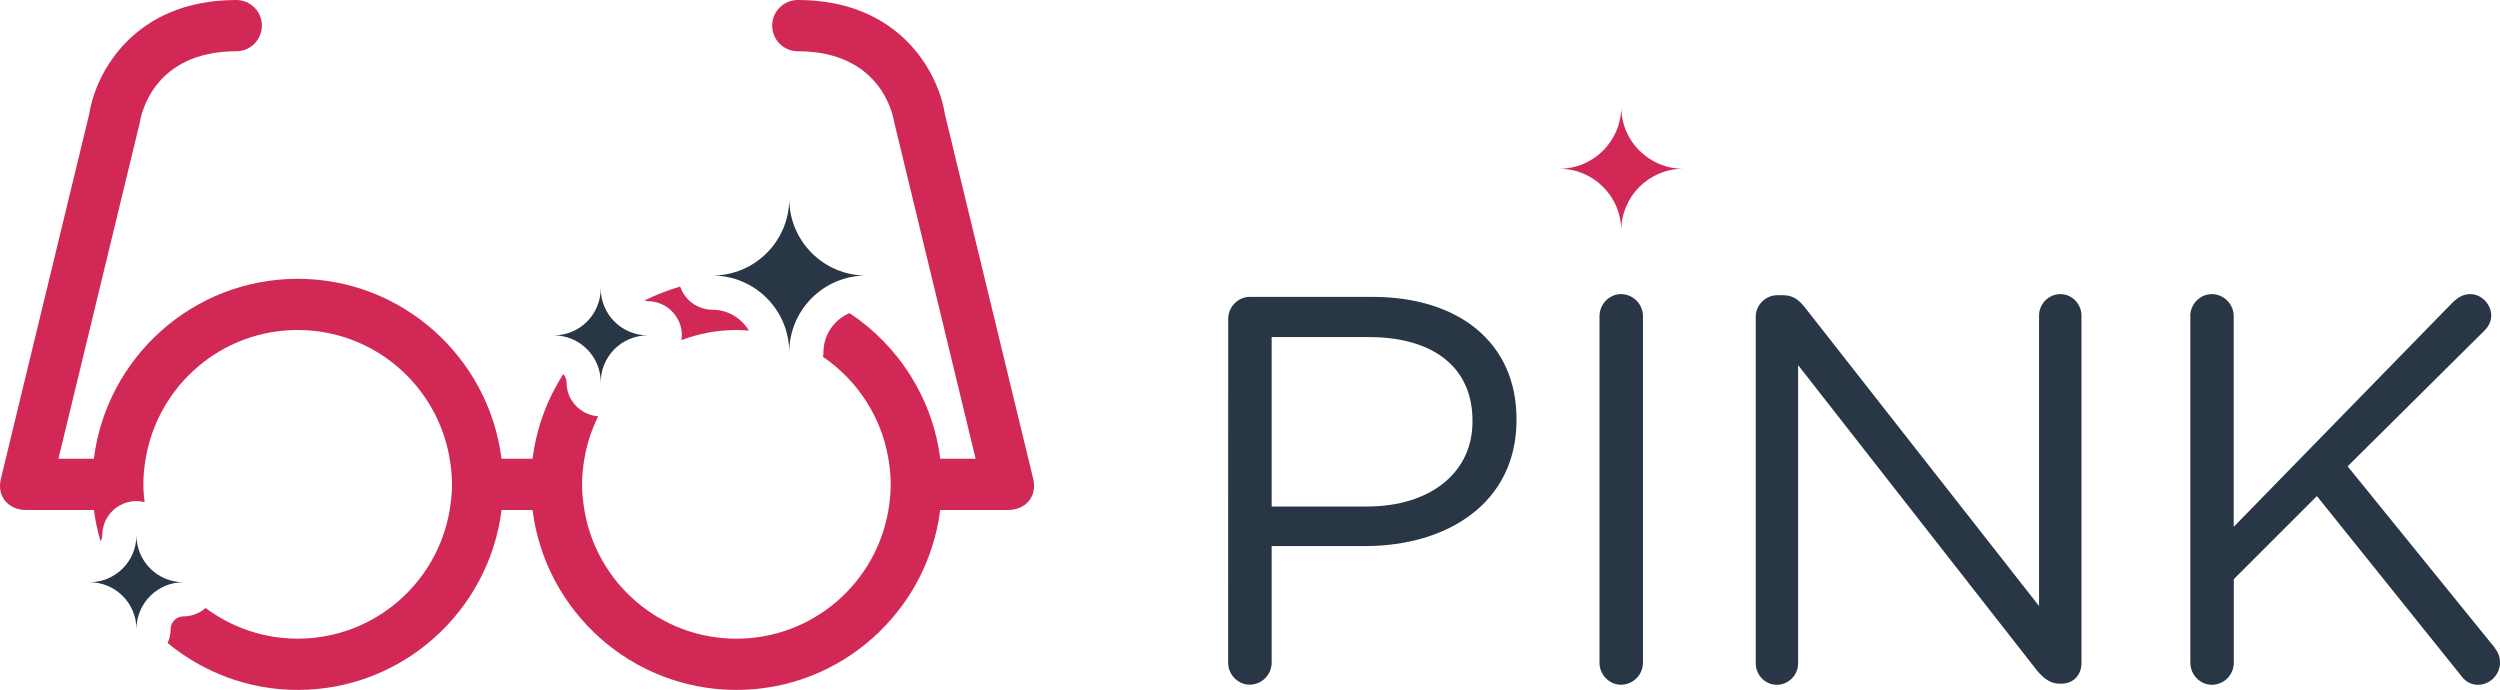
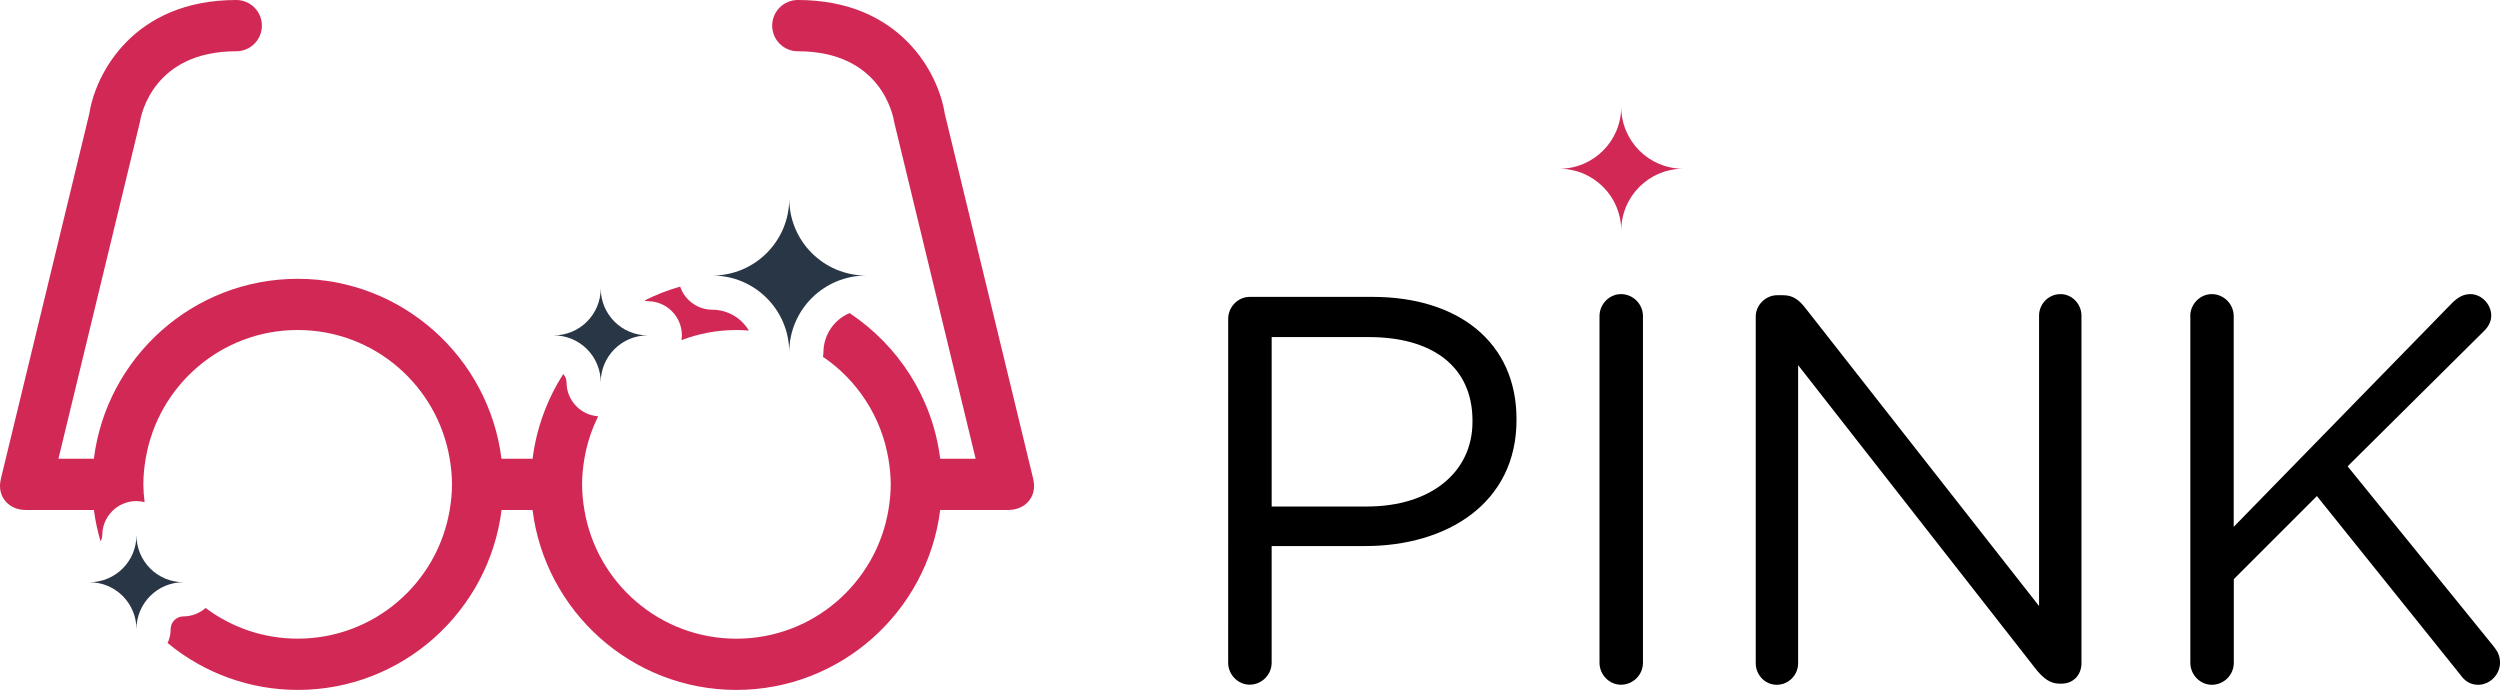
- <svg xmlns="http://www.w3.org/2000/svg" version="1.1" id="Layer_2" x="0px" y="0px" width="146.3px" height="40.375px" viewBox="0 0 146.3 40.375" enable-background="new 0 0 146.3 40.375" xml:space="preserve">
-   <g>
-     <path fill="#283645" d="M71.874,18.661c0-0.708,0.58-1.288,1.256-1.288h7.18c5.087,0,8.436,2.704,8.436,7.146v0.063 c0,4.86-4.057,7.373-8.854,7.373h-5.475v6.825c0,0.708-0.58,1.287-1.289,1.287c-0.676,0-1.256-0.58-1.256-1.287L71.874,18.661 L71.874,18.661z M79.988,29.641c3.734,0,6.182-1.996,6.182-4.959v-0.062c0-3.221-2.414-4.894-6.053-4.894h-5.699v9.917h5.57V29.641 z" />
-     <path fill="#283645" d="M93.603,18.5c0-0.708,0.579-1.288,1.255-1.288c0.709,0,1.288,0.58,1.288,1.288v20.283 c0,0.708-0.579,1.287-1.288,1.287c-0.676,0-1.255-0.579-1.255-1.287V18.5z" />
-     <path fill="#283645" d="M102.744,18.532c0-0.676,0.58-1.256,1.256-1.256h0.354c0.58,0,0.935,0.29,1.288,0.74l13.684,17.45V18.468 c0-0.676,0.547-1.256,1.256-1.256c0.676,0,1.225,0.58,1.225,1.256v20.349c0,0.677-0.48,1.19-1.158,1.19h-0.129 c-0.548,0-0.936-0.321-1.318-0.772l-13.976-17.867v17.449c0,0.677-0.547,1.257-1.257,1.257c-0.676,0-1.223-0.58-1.223-1.257V18.532 H102.744z" />
-     <path fill="#283645" d="M128.173,18.5c0-0.708,0.58-1.288,1.257-1.288c0.708,0,1.286,0.58,1.286,1.288v12.331l12.848-13.168 c0.29-0.257,0.579-0.451,0.998-0.451c0.676,0,1.225,0.612,1.225,1.256c0,0.354-0.162,0.644-0.42,0.901l-7.984,7.92l8.564,10.561 c0.225,0.291,0.354,0.547,0.354,0.936c0,0.676-0.577,1.288-1.285,1.288c-0.482,0-0.807-0.259-1.03-0.58l-8.401-10.464l-4.863,4.861 v4.895c0,0.708-0.578,1.288-1.286,1.288c-0.677,0-1.257-0.58-1.257-1.288V18.5H128.173z" />
+ <svg xmlns="http://www.w3.org/2000/svg" width="146.3" height="40.375">
+   <path d="M71.874 18.661c0-.708.58-1.288 1.256-1.288h7.18c5.087 0 8.436 2.704 8.436 7.146v.063c0 4.86-4.057 7.373-8.854 7.373h-5.475v6.825c0 .708-.58 1.287-1.289 1.287-.676 0-1.256-.58-1.256-1.287l.002-20.119zm8.114 10.98c3.734 0 6.182-1.996 6.182-4.959v-.062c0-3.221-2.414-4.894-6.053-4.894h-5.699v9.917h5.57v-.002zM93.603 18.5c0-.708.579-1.288 1.255-1.288.709 0 1.288.58 1.288 1.288v20.283a1.29 1.29 0 0 1-1.288 1.287c-.676 0-1.255-.579-1.255-1.287V18.5zm9.141.032c0-.676.58-1.256 1.256-1.256h.354c.58 0 .935.29 1.288.74l13.684 17.45V18.468c0-.676.547-1.256 1.256-1.256.676 0 1.225.58 1.225 1.256v20.349c0 .677-.48 1.19-1.158 1.19h-.129c-.548 0-.936-.321-1.318-.772l-13.976-17.867v17.449c0 .677-.547 1.257-1.257 1.257-.676 0-1.223-.58-1.223-1.257V18.532h-.002zm25.429-.032c0-.708.58-1.288 1.257-1.288.708 0 1.286.58 1.286 1.288v12.331l12.848-13.168c.29-.257.579-.451.998-.451.676 0 1.225.612 1.225 1.256 0 .354-.162.644-.42.901l-7.984 7.92 8.564 10.561c.225.291.354.547.354.936 0 .676-.577 1.288-1.285 1.288-.482 0-.807-.259-1.03-.58l-8.401-10.464-4.863 4.861v4.895a1.29 1.29 0 0 1-1.286 1.288c-.677 0-1.257-.58-1.257-1.288V18.5h-.006z" />
+   <path fill="#D22856" d="M98.498 9.875a3.623 3.623 0 0 1-3.623-3.624 3.625 3.625 0 0 1-3.625 3.624 3.625 3.625 0 0 1 3.625 3.624 3.623 3.623 0 0 1 3.623-3.624z" />
+   <g fill="#D22856">
+     <path d="M43.094 19.313c.246 0 .489.014.73.033a2.491 2.491 0 0 0-2.136-1.221 1.994 1.994 0 0 1-1.884-1.354c-.727.208-1.425.482-2.089.816.062.017.122.038.188.038a2 2 0 0 1 2 2c0 .096-.015.188-.028.281 1-.382 2.084-.593 3.219-.593z" />
+     <path d="M60.462 28.016L55.287 6.651C54.926 4.303 52.694 0 46.688 0a1.5 1.5 0 1 0 0 3c4.856 0 5.575 3.729 5.639 4.143l4.767 19.701h-2.073c-.445-3.557-2.453-6.628-5.305-8.522a2.503 2.503 0 0 0-1.529 2.303c0 .088-.015.171-.026.256a9.034 9.034 0 0 1 3.829 5.965c.082.488.135.987.135 1.5 0 .512-.053 1.012-.135 1.5-.716 4.271-4.421 7.53-8.896 7.53-4.475 0-8.181-3.259-8.896-7.53a9.035 9.035 0 0 1-.135-1.5c0-.513.053-1.012.135-1.5a8.945 8.945 0 0 1 .808-2.484 1.994 1.994 0 0 1-1.852-1.984.739.739 0 0 0-.192-.488 11.95 11.95 0 0 0-1.795 4.957h-1.82c-.741-5.927-5.802-10.531-11.927-10.531S6.235 20.917 5.493 26.844H3.42L8.187 7.143C8.25 6.729 8.97 3 13.826 3a1.5 1.5 0 1 0 0-3C7.82 0 5.588 4.303 5.227 6.651L.052 28.016c-.266 1.109.531 1.826 1.426 1.826.012 0 .023.004.036.004h3.982c.079.629.215 1.237.387 1.831a.726.726 0 0 0 .102-.354 2 2 0 0 1 2-2c.166 0 .324.024.478.062a8.337 8.337 0 0 1-.074-1.042c0-.512.053-1.011.135-1.5.715-4.271 4.421-7.531 8.896-7.531s8.18 3.26 8.896 7.531c.082.489.135.988.135 1.5s-.053 1.012-.135 1.5c-.715 4.272-4.421 7.531-8.896 7.531a8.959 8.959 0 0 1-5.386-1.794c-.35.302-.8.491-1.299.491a.75.75 0 0 0-.749.748c0 .289-.065.563-.176.812a11.94 11.94 0 0 0 7.614 2.743c6.125 0 11.185-4.604 11.927-10.529h1.814c.742 5.926 5.802 10.529 11.927 10.529s11.186-4.604 11.927-10.529H59c.012 0 .023-.005.036-.005.895.002 1.692-.715 1.426-1.824z" />
  </g>
-   <path fill="#D22856" d="M98.498,9.875c-2.002,0-3.623-1.623-3.623-3.624c0,2.001-1.623,3.624-3.625,3.624 c2.002,0,3.625,1.623,3.625,3.624C94.875,11.498,96.496,9.875,98.498,9.875z" />
-   <g>
-     <path fill="#D22856" d="M43.094,19.313c0.246,0,0.489,0.014,0.73,0.033c-0.437-0.728-1.227-1.221-2.136-1.221 c-0.877,0-1.614-0.568-1.884-1.354c-0.727,0.208-1.425,0.482-2.089,0.816c0.062,0.017,0.122,0.038,0.188,0.038c1.104,0,2,0.896,2,2 c0,0.096-0.015,0.188-0.028,0.281C40.875,19.524,41.959,19.313,43.094,19.313z" />
-     <path fill="#D22856" d="M60.462,28.016c-0.002-0.009-5.175-21.365-5.175-21.365C54.926,4.303,52.694,0,46.688,0 c-0.829,0-1.5,0.671-1.5,1.5s0.671,1.5,1.5,1.5c4.856,0,5.575,3.729,5.639,4.143l4.767,19.701h-2.073 c-0.445-3.557-2.453-6.628-5.305-8.522c-0.897,0.379-1.529,1.269-1.529,2.303c0,0.088-0.015,0.171-0.026,0.256 c1.991,1.358,3.415,3.489,3.829,5.965c0.082,0.488,0.135,0.987,0.135,1.5c0,0.512-0.053,1.012-0.135,1.5 c-0.716,4.271-4.421,7.53-8.896,7.53c-4.475,0-8.181-3.259-8.896-7.53c-0.082-0.488-0.135-0.988-0.135-1.5 c0-0.513,0.053-1.012,0.135-1.5c0.147-0.879,0.427-1.712,0.808-2.484c-1.034-0.077-1.852-0.932-1.852-1.984 c0-0.189-0.077-0.357-0.192-0.488c-0.938,1.469-1.569,3.149-1.795,4.957h-1.82c-0.741-5.927-5.802-10.531-11.927-10.531 S6.235,20.917,5.493,26.844H3.42L8.187,7.143C8.25,6.729,8.97,3,13.826,3c0.829,0,1.5-0.671,1.5-1.5S14.655,0,13.826,0 C7.82,0,5.588,4.303,5.227,6.651c0,0-5.173,21.356-5.175,21.365c-0.266,1.109,0.531,1.826,1.426,1.826 c0.012,0,0.023,0.004,0.036,0.004h3.982c0.079,0.629,0.215,1.237,0.387,1.831c0.059-0.106,0.102-0.224,0.102-0.354 c0-1.104,0.896-2,2-2c0.166,0,0.324,0.024,0.478,0.062c-0.043-0.343-0.074-0.688-0.074-1.042c0-0.512,0.053-1.011,0.135-1.5 c0.715-4.271,4.421-7.531,8.896-7.531s8.18,3.26,8.896,7.531c0.082,0.489,0.135,0.988,0.135,1.5s-0.053,1.012-0.135,1.5 c-0.715,4.272-4.421,7.531-8.896,7.531c-2.022,0-3.883-0.67-5.386-1.794c-0.35,0.302-0.8,0.491-1.299,0.491 c-0.413,0-0.749,0.336-0.749,0.748c0,0.289-0.065,0.563-0.176,0.812c2.075,1.708,4.722,2.743,7.614,2.743 c6.125,0,11.185-4.604,11.927-10.529h1.814c0.742,5.926,5.802,10.529,11.927,10.529s11.186-4.604,11.927-10.529H59 c0.012,0,0.023-0.005,0.036-0.005C59.931,29.842,60.728,29.125,60.462,28.016z" />
-   </g>
-   <g>
-     <g>
-       <path fill="#283645" d="M50.686,16.125c-2.485,0-4.499-2.014-4.499-4.499c0,2.485-2.014,4.499-4.499,4.499 c2.485,0,4.499,2.014,4.499,4.499C46.187,18.139,48.2,16.125,50.686,16.125z" />
-     </g>
-   </g>
-   <g>
-     <g>
-       <path fill="#283645" d="M37.904,19.626c-1.519,0-2.749-1.23-2.749-2.749c0,1.519-1.23,2.749-2.749,2.749 c1.519,0,2.749,1.229,2.749,2.749C35.155,20.855,36.386,19.626,37.904,19.626z" />
-     </g>
-   </g>
-   <g>
-     <g>
-       <path fill="#283645" d="M10.734,34.072c-1.519,0-2.749-1.23-2.749-2.75c0,1.52-1.23,2.75-2.749,2.75 c1.519,0,2.749,1.229,2.749,2.748C7.985,35.303,9.215,34.072,10.734,34.072z" />
-     </g>
-   </g>
+   <path fill="#283645" d="M50.686 16.125a4.499 4.499 0 0 1-4.499-4.499 4.499 4.499 0 0 1-4.499 4.499 4.499 4.499 0 0 1 4.499 4.499 4.498 4.498 0 0 1 4.499-4.499zm-12.782 3.501a2.748 2.748 0 0 1-2.749-2.749 2.748 2.748 0 0 1-2.749 2.749 2.747 2.747 0 0 1 2.749 2.749 2.748 2.748 0 0 1 2.749-2.749zm-27.17 14.446a2.748 2.748 0 0 1-2.749-2.75c0 1.52-1.23 2.75-2.749 2.75a2.747 2.747 0 0 1 2.749 2.748 2.748 2.748 0 0 1 2.749-2.748z" />
</svg>
